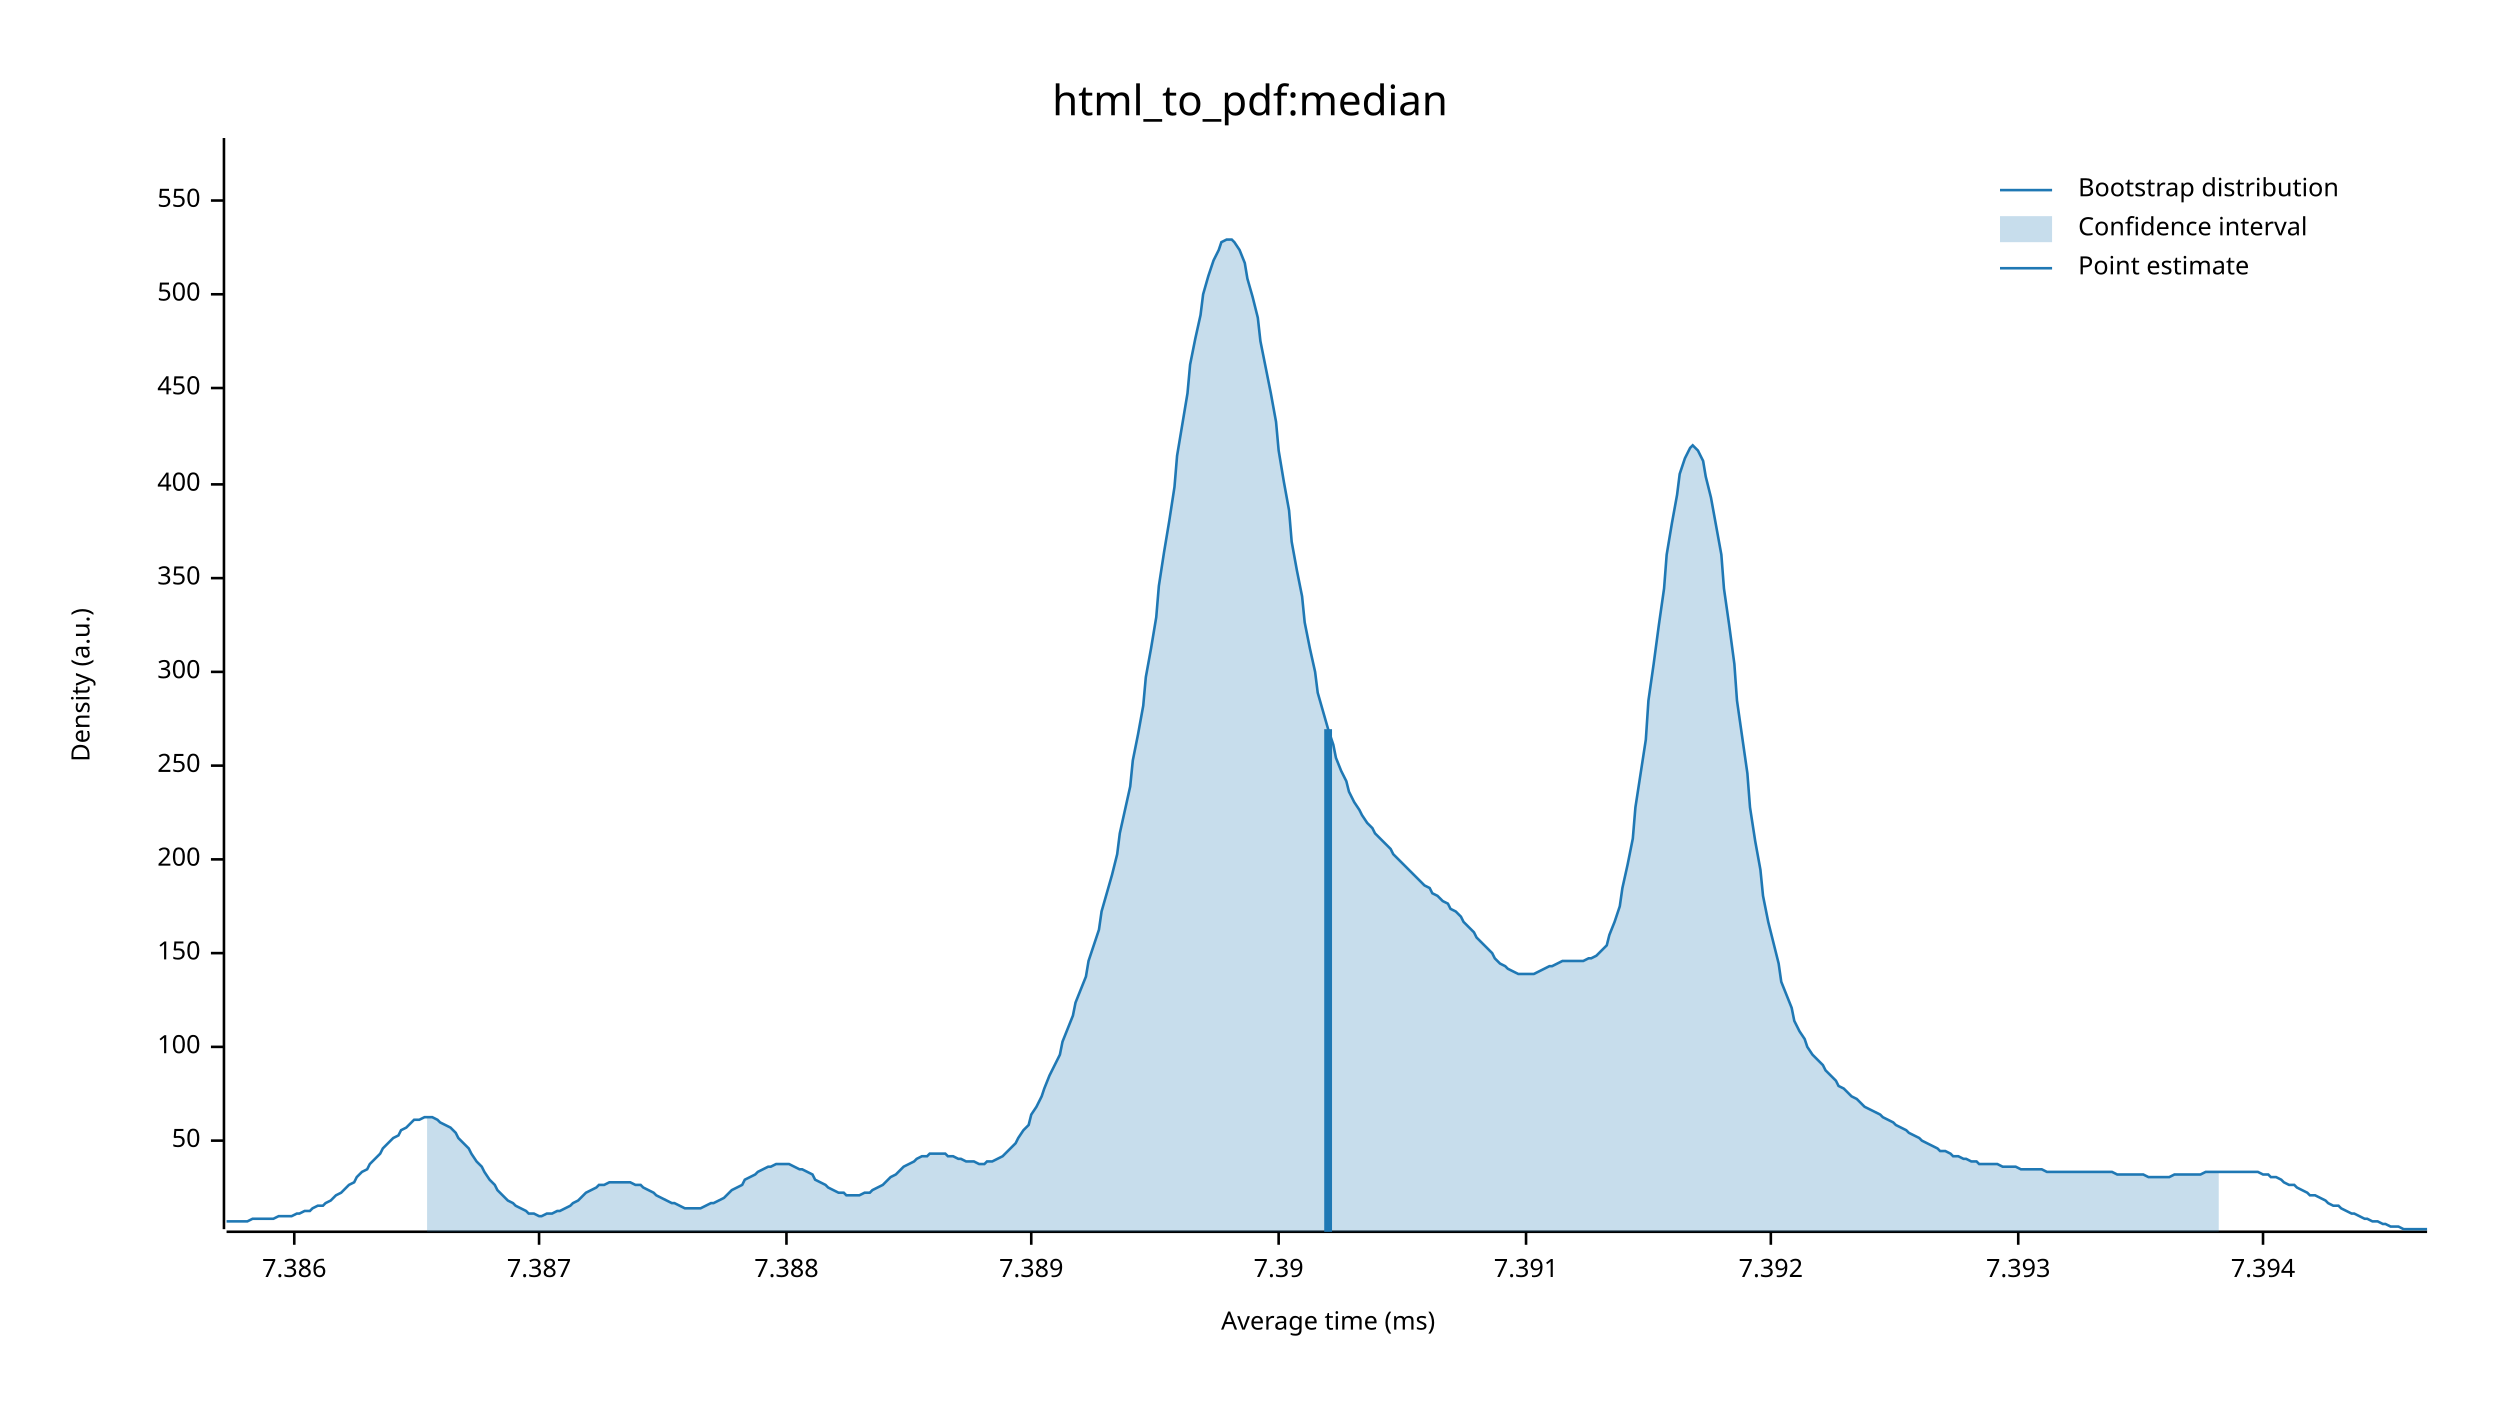
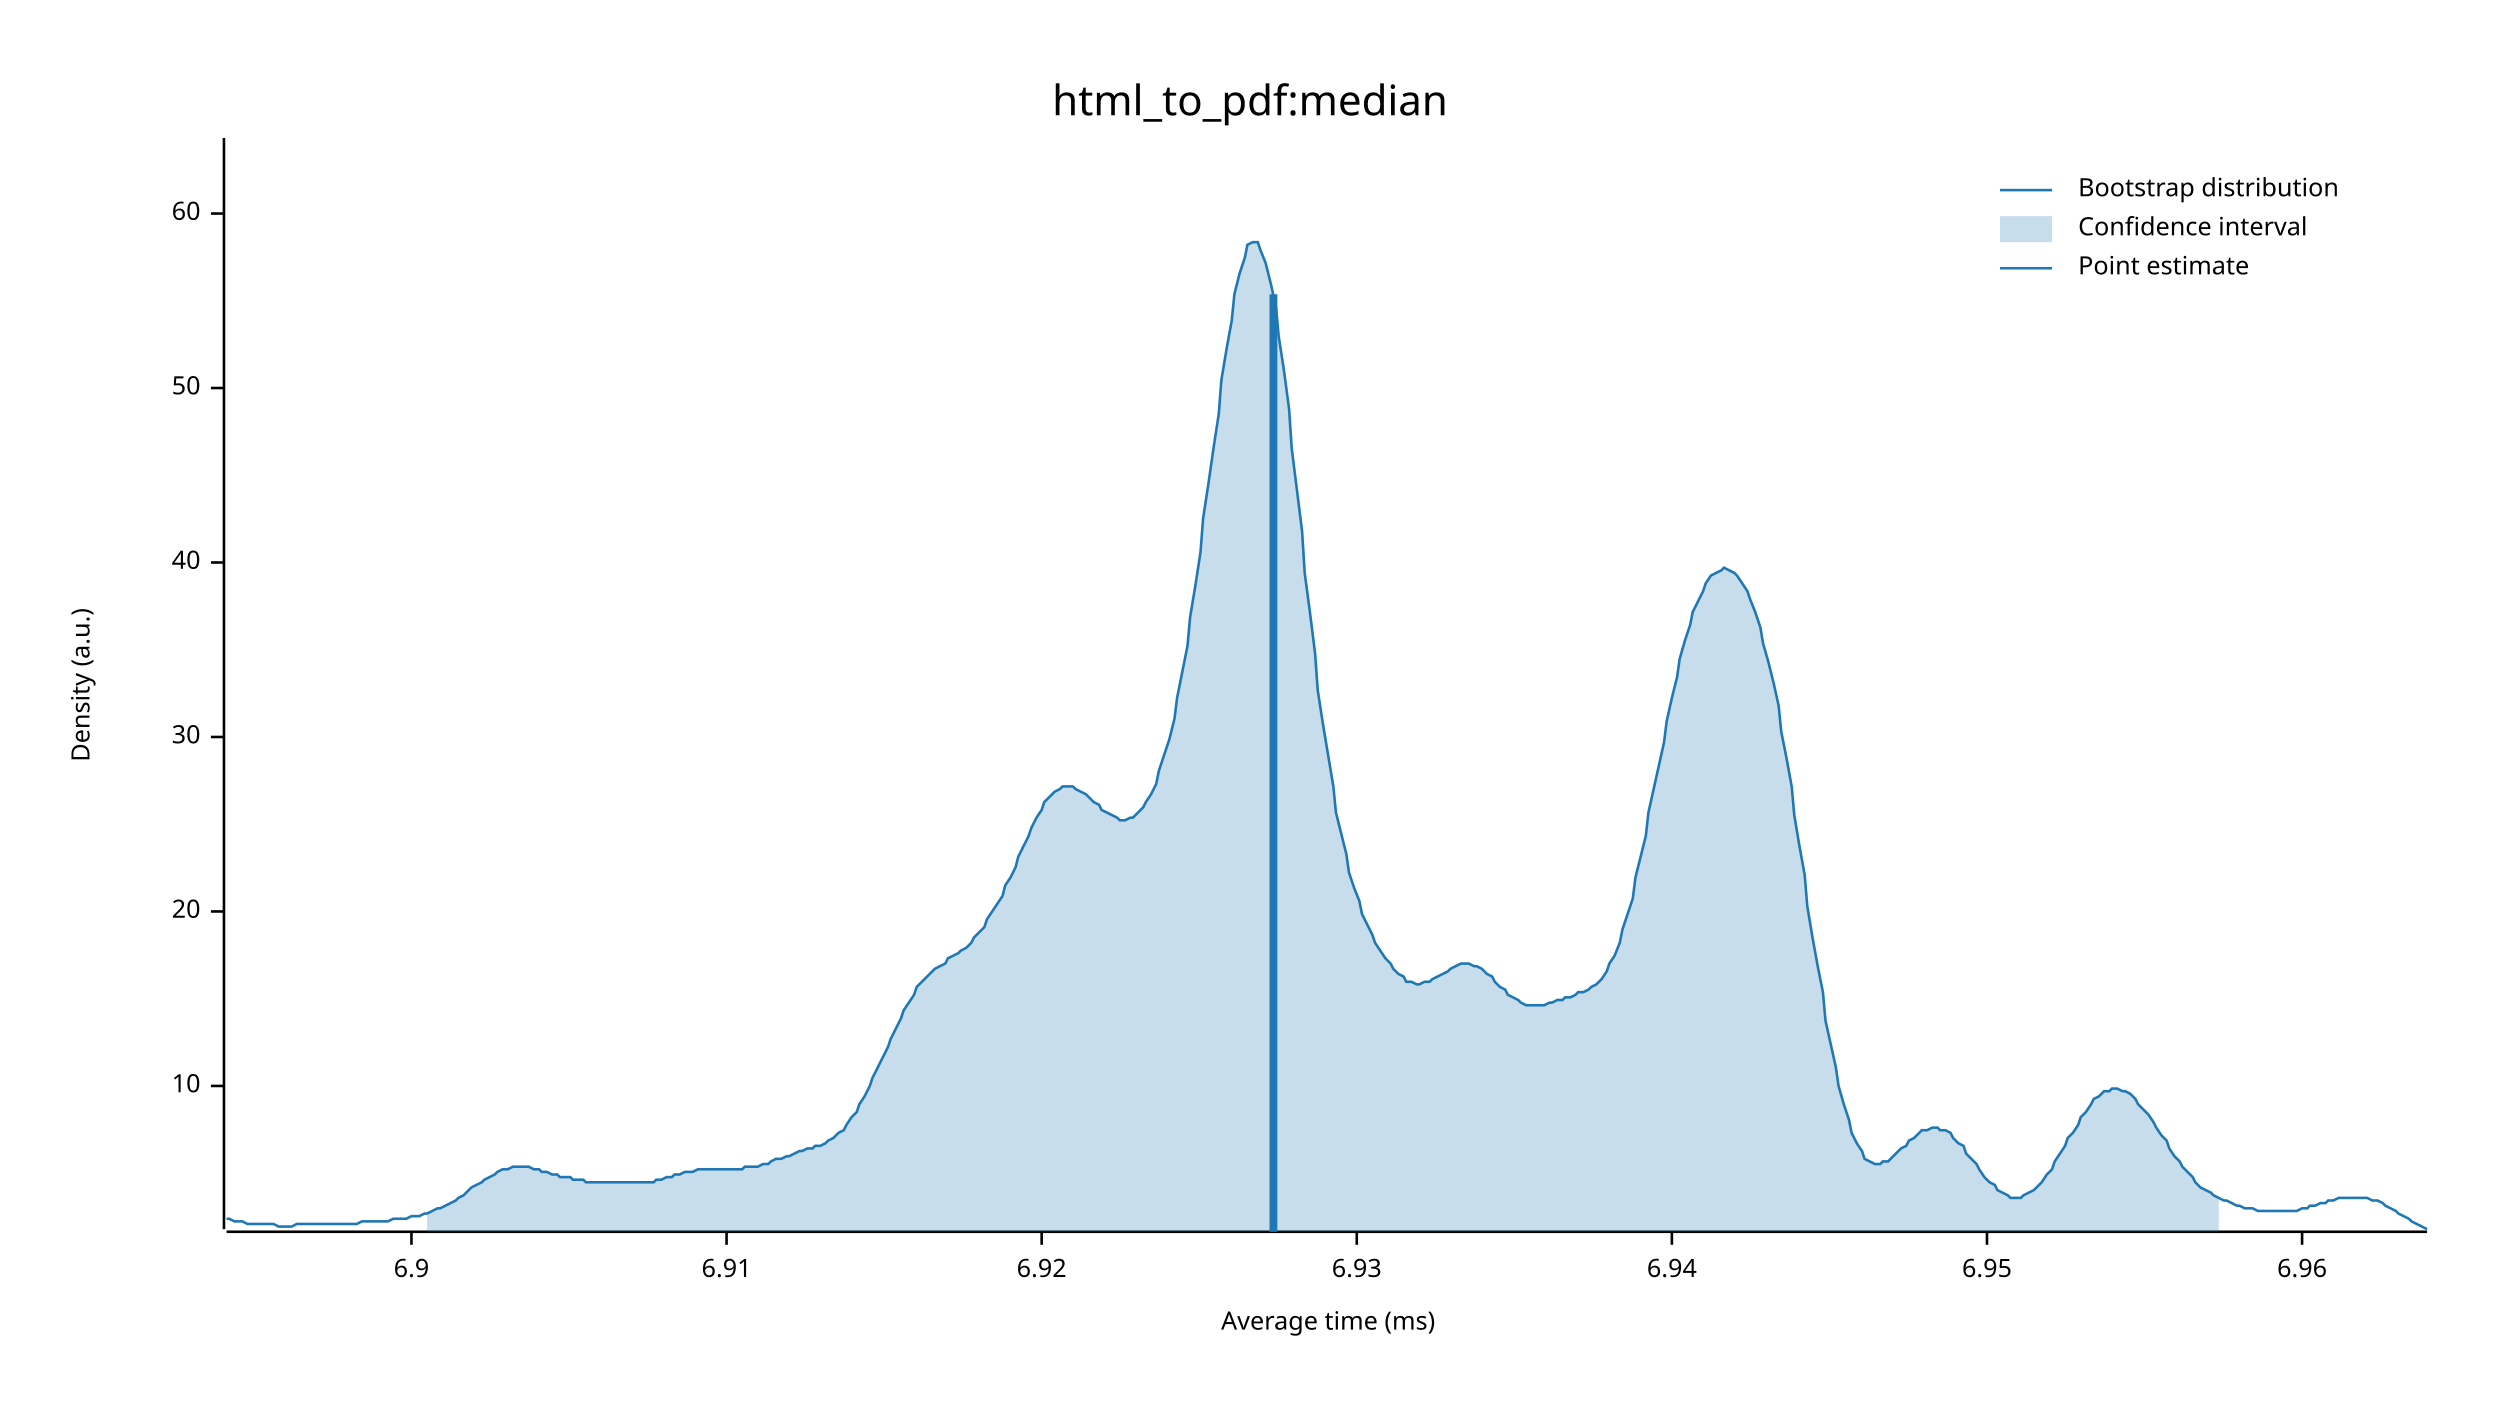
<svg xmlns="http://www.w3.org/2000/svg" width="960" height="540" viewBox="0 0 960 540">
  <text x="480" y="32" dy="0.76em" text-anchor="middle" font-family="sans-serif" font-size="16.129" opacity="1" fill="#000000">
html_to_pdf:median
</text>
  <text x="27" y="263" dy="0.76em" text-anchor="middle" font-family="sans-serif" font-size="9.677" opacity="1" fill="#000000" transform="rotate(270, 27, 263)">
Density (a.u.)
</text>
  <text x="510" y="513" dy="-0.5ex" text-anchor="middle" font-family="sans-serif" font-size="9.677" opacity="1" fill="#000000">
Average time (ms)
</text>
  <polyline fill="none" opacity="1" stroke="#000000" stroke-width="1" points="86,53 86,472 " />
-   <text x="77" y="438" dy="0.5ex" text-anchor="end" font-family="sans-serif" font-size="9.677" opacity="1" fill="#000000">
+   <text x="77" y="417" dy="0.5ex" text-anchor="end" font-family="sans-serif" font-size="9.677" opacity="1" fill="#000000">
+ 10
+ </text>
+   <polyline fill="none" opacity="1" stroke="#000000" stroke-width="1" points="81,417 86,417 " />
+   <text x="77" y="350" dy="0.5ex" text-anchor="end" font-family="sans-serif" font-size="9.677" opacity="1" fill="#000000">
+ 20
+ </text>
+   <polyline fill="none" opacity="1" stroke="#000000" stroke-width="1" points="81,350 86,350 " />
+   <text x="77" y="283" dy="0.5ex" text-anchor="end" font-family="sans-serif" font-size="9.677" opacity="1" fill="#000000">
+ 30
+ </text>
+   <polyline fill="none" opacity="1" stroke="#000000" stroke-width="1" points="81,283 86,283 " />
+   <text x="77" y="216" dy="0.5ex" text-anchor="end" font-family="sans-serif" font-size="9.677" opacity="1" fill="#000000">
+ 40
+ </text>
+   <polyline fill="none" opacity="1" stroke="#000000" stroke-width="1" points="81,216 86,216 " />
+   <text x="77" y="149" dy="0.5ex" text-anchor="end" font-family="sans-serif" font-size="9.677" opacity="1" fill="#000000">
50
</text>
-   <polyline fill="none" opacity="1" stroke="#000000" stroke-width="1" points="81,438 86,438 " />
-   <text x="77" y="402" dy="0.5ex" text-anchor="end" font-family="sans-serif" font-size="9.677" opacity="1" fill="#000000">
- 100
+   <polyline fill="none" opacity="1" stroke="#000000" stroke-width="1" points="81,149 86,149 " />
+   <text x="77" y="82" dy="0.5ex" text-anchor="end" font-family="sans-serif" font-size="9.677" opacity="1" fill="#000000">
+ 60
</text>
-   <polyline fill="none" opacity="1" stroke="#000000" stroke-width="1" points="81,402 86,402 " />
-   <text x="77" y="366" dy="0.5ex" text-anchor="end" font-family="sans-serif" font-size="9.677" opacity="1" fill="#000000">
- 150
+   <polyline fill="none" opacity="1" stroke="#000000" stroke-width="1" points="81,82 86,82 " />
+   <polyline fill="none" opacity="1" stroke="#000000" stroke-width="1" points="87,473 932,473 " />
+   <text x="158" y="483" dy="0.76em" text-anchor="middle" font-family="sans-serif" font-size="9.677" opacity="1" fill="#000000">
+ 6.9
</text>
-   <polyline fill="none" opacity="1" stroke="#000000" stroke-width="1" points="81,366 86,366 " />
-   <text x="77" y="330" dy="0.5ex" text-anchor="end" font-family="sans-serif" font-size="9.677" opacity="1" fill="#000000">
- 200
+   <polyline fill="none" opacity="1" stroke="#000000" stroke-width="1" points="158,473 158,478 " />
+   <text x="279" y="483" dy="0.76em" text-anchor="middle" font-family="sans-serif" font-size="9.677" opacity="1" fill="#000000">
+ 6.91
</text>
-   <polyline fill="none" opacity="1" stroke="#000000" stroke-width="1" points="81,330 86,330 " />
-   <text x="77" y="294" dy="0.5ex" text-anchor="end" font-family="sans-serif" font-size="9.677" opacity="1" fill="#000000">
- 250
+   <polyline fill="none" opacity="1" stroke="#000000" stroke-width="1" points="279,473 279,478 " />
+   <text x="400" y="483" dy="0.76em" text-anchor="middle" font-family="sans-serif" font-size="9.677" opacity="1" fill="#000000">
+ 6.92
</text>
-   <polyline fill="none" opacity="1" stroke="#000000" stroke-width="1" points="81,294 86,294 " />
-   <text x="77" y="258" dy="0.5ex" text-anchor="end" font-family="sans-serif" font-size="9.677" opacity="1" fill="#000000">
- 300
+   <polyline fill="none" opacity="1" stroke="#000000" stroke-width="1" points="400,473 400,478 " />
+   <text x="521" y="483" dy="0.76em" text-anchor="middle" font-family="sans-serif" font-size="9.677" opacity="1" fill="#000000">
+ 6.93
</text>
-   <polyline fill="none" opacity="1" stroke="#000000" stroke-width="1" points="81,258 86,258 " />
-   <text x="77" y="222" dy="0.5ex" text-anchor="end" font-family="sans-serif" font-size="9.677" opacity="1" fill="#000000">
- 350
+   <polyline fill="none" opacity="1" stroke="#000000" stroke-width="1" points="521,473 521,478 " />
+   <text x="642" y="483" dy="0.76em" text-anchor="middle" font-family="sans-serif" font-size="9.677" opacity="1" fill="#000000">
+ 6.94
</text>
-   <polyline fill="none" opacity="1" stroke="#000000" stroke-width="1" points="81,222 86,222 " />
-   <text x="77" y="186" dy="0.5ex" text-anchor="end" font-family="sans-serif" font-size="9.677" opacity="1" fill="#000000">
- 400
+   <polyline fill="none" opacity="1" stroke="#000000" stroke-width="1" points="642,473 642,478 " />
+   <text x="763" y="483" dy="0.76em" text-anchor="middle" font-family="sans-serif" font-size="9.677" opacity="1" fill="#000000">
+ 6.95
</text>
-   <polyline fill="none" opacity="1" stroke="#000000" stroke-width="1" points="81,186 86,186 " />
-   <text x="77" y="149" dy="0.5ex" text-anchor="end" font-family="sans-serif" font-size="9.677" opacity="1" fill="#000000">
- 450
+   <polyline fill="none" opacity="1" stroke="#000000" stroke-width="1" points="763,473 763,478 " />
+   <text x="884" y="483" dy="0.76em" text-anchor="middle" font-family="sans-serif" font-size="9.677" opacity="1" fill="#000000">
+ 6.96
</text>
-   <polyline fill="none" opacity="1" stroke="#000000" stroke-width="1" points="81,149 86,149 " />
-   <text x="77" y="113" dy="0.5ex" text-anchor="end" font-family="sans-serif" font-size="9.677" opacity="1" fill="#000000">
- 500
- </text>
-   <polyline fill="none" opacity="1" stroke="#000000" stroke-width="1" points="81,113 86,113 " />
-   <text x="77" y="77" dy="0.5ex" text-anchor="end" font-family="sans-serif" font-size="9.677" opacity="1" fill="#000000">
- 550
- </text>
-   <polyline fill="none" opacity="1" stroke="#000000" stroke-width="1" points="81,77 86,77 " />
-   <polyline fill="none" opacity="1" stroke="#000000" stroke-width="1" points="87,473 932,473 " />
-   <text x="113" y="483" dy="0.76em" text-anchor="middle" font-family="sans-serif" font-size="9.677" opacity="1" fill="#000000">
- 7.386
- </text>
-   <polyline fill="none" opacity="1" stroke="#000000" stroke-width="1" points="113,473 113,478 " />
-   <text x="207" y="483" dy="0.76em" text-anchor="middle" font-family="sans-serif" font-size="9.677" opacity="1" fill="#000000">
- 7.387
- </text>
-   <polyline fill="none" opacity="1" stroke="#000000" stroke-width="1" points="207,473 207,478 " />
-   <text x="302" y="483" dy="0.76em" text-anchor="middle" font-family="sans-serif" font-size="9.677" opacity="1" fill="#000000">
- 7.388
- </text>
-   <polyline fill="none" opacity="1" stroke="#000000" stroke-width="1" points="302,473 302,478 " />
-   <text x="396" y="483" dy="0.76em" text-anchor="middle" font-family="sans-serif" font-size="9.677" opacity="1" fill="#000000">
- 7.389
- </text>
-   <polyline fill="none" opacity="1" stroke="#000000" stroke-width="1" points="396,473 396,478 " />
-   <text x="491" y="483" dy="0.76em" text-anchor="middle" font-family="sans-serif" font-size="9.677" opacity="1" fill="#000000">
- 7.39
- </text>
-   <polyline fill="none" opacity="1" stroke="#000000" stroke-width="1" points="491,473 491,478 " />
-   <text x="586" y="483" dy="0.76em" text-anchor="middle" font-family="sans-serif" font-size="9.677" opacity="1" fill="#000000">
- 7.391
- </text>
-   <polyline fill="none" opacity="1" stroke="#000000" stroke-width="1" points="586,473 586,478 " />
-   <text x="680" y="483" dy="0.76em" text-anchor="middle" font-family="sans-serif" font-size="9.677" opacity="1" fill="#000000">
- 7.392
- </text>
-   <polyline fill="none" opacity="1" stroke="#000000" stroke-width="1" points="680,473 680,478 " />
-   <text x="775" y="483" dy="0.76em" text-anchor="middle" font-family="sans-serif" font-size="9.677" opacity="1" fill="#000000">
- 7.393
- </text>
-   <polyline fill="none" opacity="1" stroke="#000000" stroke-width="1" points="775,473 775,478 " />
-   <text x="869" y="483" dy="0.76em" text-anchor="middle" font-family="sans-serif" font-size="9.677" opacity="1" fill="#000000">
- 7.394
- </text>
-   <polyline fill="none" opacity="1" stroke="#000000" stroke-width="1" points="869,473 869,478 " />
-   <polyline fill="none" opacity="1" stroke="#1F78B4" stroke-width="1" points="87,469 88,469 90,469 92,469 93,469 95,469 97,468 98,468 100,468 102,468 103,468 105,468 107,467 109,467 110,467 112,467 114,466 115,466 117,465 119,465 120,464 122,463 124,463 125,462 127,461 129,459 131,458 132,457 134,455 136,454 137,452 139,450 141,449 142,447 144,445 146,443 147,441 149,439 151,437 153,436 154,434 156,433 158,431 159,430 161,430 163,429 164,429 166,429 168,430 169,431 171,432 173,433 175,435 176,437 178,439 180,441 181,443 183,446 185,448 186,450 188,453 190,455 191,457 193,459 195,461 197,462 198,463 200,464 202,465 203,466 205,466 207,467 208,467 210,466 212,466 214,465 215,465 217,464 219,463 220,462 222,461 224,459 225,458 227,457 229,456 230,455 232,455 234,454 236,454 237,454 239,454 241,454 242,454 244,455 246,455 247,456 249,457 251,458 252,459 254,460 256,461 258,462 259,462 261,463 263,464 264,464 266,464 268,464 269,464 271,463 273,462 274,462 276,461 278,460 280,458 281,457 283,456 285,455 286,453 288,452 290,451 291,450 293,449 295,448 296,448 298,447 300,447 302,447 303,447 305,448 307,449 308,449 310,450 312,451 313,453 315,454 317,455 318,456 320,457 322,458 324,458 325,459 327,459 329,459 330,459 332,458 334,458 335,457 337,456 339,455 341,453 342,452 344,451 346,449 347,448 349,447 351,446 352,445 354,444 356,444 357,443 359,443 361,443 363,443 364,444 366,444 368,445 369,445 371,446 373,446 374,446 376,447 378,447 379,446 381,446 383,445 385,444 386,443 388,441 390,439 391,437 393,434 395,432 396,428 398,425 400,421 401,418 403,413 405,409 407,405 408,400 410,395 412,390 413,385 415,380 417,375 418,369 420,363 422,357 423,350 425,343 427,336 429,328 430,320 432,311 434,302 435,292 437,282 439,271 440,260 442,249 444,237 445,225 447,212 449,200 451,187 452,175 454,163 456,151 457,140 459,130 461,121 462,113 464,106 466,100 468,96 469,93 471,92 473,92 474,93 476,96 478,101 479,107 481,114 483,122 484,131 486,141 488,151 490,162 491,173 493,185 495,196 496,208 498,219 500,229 501,239 503,249 505,258 506,266 508,273 510,280 512,286 513,291 515,296 517,300 518,304 520,308 522,311 523,313 525,316 527,318 528,320 530,322 532,324 534,326 535,328 537,330 539,332 540,333 542,335 544,337 545,338 547,340 549,341 550,343 552,344 554,346 556,347 557,349 559,350 561,352 562,354 564,356 566,358 567,360 569,362 571,364 573,366 574,368 576,370 578,371 579,372 581,373 583,374 584,374 586,374 588,374 589,374 591,373 593,372 595,371 596,371 598,370 600,369 601,369 603,369 605,369 606,369 608,369 610,368 611,368 613,367 615,365 617,363 618,359 620,354 622,348 623,341 625,332 627,322 628,310 630,297 632,284 633,269 635,255 637,240 639,226 640,213 642,201 644,190 645,182 647,176 649,172 650,171 652,173 654,177 655,183 657,191 659,202 661,213 662,226 664,240 666,255 667,269 669,283 671,297 672,310 674,323 676,334 677,344 679,354 681,362 683,370 684,377 686,382 688,387 689,392 691,396 693,399 694,402 696,405 698,407 700,409 701,411 703,413 705,415 706,417 708,418 710,420 711,421 713,422 715,424 716,425 718,426 720,427 722,428 723,429 725,430 727,431 728,432 730,433 732,434 733,435 735,436 737,437 738,438 740,439 742,440 744,441 745,442 747,442 749,443 750,444 752,444 754,445 755,445 757,446 759,446 760,447 762,447 764,447 766,447 767,447 769,448 771,448 772,448 774,448 776,449 777,449 779,449 781,449 782,449 784,449 786,450 788,450 789,450 791,450 793,450 794,450 796,450 798,450 799,450 801,450 803,450 804,450 806,450 808,450 810,450 811,450 813,451 815,451 816,451 818,451 820,451 821,451 823,451 825,452 827,452 828,452 830,452 832,452 833,452 835,451 837,451 838,451 840,451 842,451 843,451 845,451 847,450 849,450 850,450 852,450 854,450 855,450 857,450 859,450 860,450 862,450 864,450 865,450 867,450 869,451 871,451 872,452 874,452 876,453 877,454 879,455 881,455 882,456 884,457 886,458 887,459 889,459 891,460 893,461 894,462 896,463 898,463 899,464 901,465 903,466 904,466 906,467 908,468 909,468 911,469 913,469 915,470 916,470 918,471 920,471 921,471 923,472 925,472 926,472 928,472 930,472 932,472 " />
-   <polygon opacity="0.25" fill="#1F78B4" points="164,429 166,429 168,430 169,431 171,432 173,433 175,435 176,437 178,439 180,441 181,443 183,446 185,448 186,450 188,453 190,455 191,457 193,459 195,461 197,462 198,463 200,464 202,465 203,466 205,466 207,467 208,467 210,466 212,466 214,465 215,465 217,464 219,463 220,462 222,461 224,459 225,458 227,457 229,456 230,455 232,455 234,454 236,454 237,454 239,454 241,454 242,454 244,455 246,455 247,456 249,457 251,458 252,459 254,460 256,461 258,462 259,462 261,463 263,464 264,464 266,464 268,464 269,464 271,463 273,462 274,462 276,461 278,460 280,458 281,457 283,456 285,455 286,453 288,452 290,451 291,450 293,449 295,448 296,448 298,447 300,447 302,447 303,447 305,448 307,449 308,449 310,450 312,451 313,453 315,454 317,455 318,456 320,457 322,458 324,458 325,459 327,459 329,459 330,459 332,458 334,458 335,457 337,456 339,455 341,453 342,452 344,451 346,449 347,448 349,447 351,446 352,445 354,444 356,444 357,443 359,443 361,443 363,443 364,444 366,444 368,445 369,445 371,446 373,446 374,446 376,447 378,447 379,446 381,446 383,445 385,444 386,443 388,441 390,439 391,437 393,434 395,432 396,428 398,425 400,421 401,418 403,413 405,409 407,405 408,400 410,395 412,390 413,385 415,380 417,375 418,369 420,363 422,357 423,350 425,343 427,336 429,328 430,320 432,311 434,302 435,292 437,282 439,271 440,260 442,249 444,237 445,225 447,212 449,200 451,187 452,175 454,163 456,151 457,140 459,130 461,121 462,113 464,106 466,100 468,96 469,93 471,92 473,92 474,93 476,96 478,101 479,107 481,114 483,122 484,131 486,141 488,151 490,162 491,173 493,185 495,196 496,208 498,219 500,229 501,239 503,249 505,258 506,266 508,273 510,280 512,286 513,291 515,296 517,300 518,304 520,308 522,311 523,313 525,316 527,318 528,320 530,322 532,324 534,326 535,328 537,330 539,332 540,333 542,335 544,337 545,338 547,340 549,341 550,343 552,344 554,346 556,347 557,349 559,350 561,352 562,354 564,356 566,358 567,360 569,362 571,364 573,366 574,368 576,370 578,371 579,372 581,373 583,374 584,374 586,374 588,374 589,374 591,373 593,372 595,371 596,371 598,370 600,369 601,369 603,369 605,369 606,369 608,369 610,368 611,368 613,367 615,365 617,363 618,359 620,354 622,348 623,341 625,332 627,322 628,310 630,297 632,284 633,269 635,255 637,240 639,226 640,213 642,201 644,190 645,182 647,176 649,172 650,171 652,173 654,177 655,183 657,191 659,202 661,213 662,226 664,240 666,255 667,269 669,283 671,297 672,310 674,323 676,334 677,344 679,354 681,362 683,370 684,377 686,382 688,387 689,392 691,396 693,399 694,402 696,405 698,407 700,409 701,411 703,413 705,415 706,417 708,418 710,420 711,421 713,422 715,424 716,425 718,426 720,427 722,428 723,429 725,430 727,431 728,432 730,433 732,434 733,435 735,436 737,437 738,438 740,439 742,440 744,441 745,442 747,442 749,443 750,444 752,444 754,445 755,445 757,446 759,446 760,447 762,447 764,447 766,447 767,447 769,448 771,448 772,448 774,448 776,449 777,449 779,449 781,449 782,449 784,449 786,450 788,450 789,450 791,450 793,450 794,450 796,450 798,450 799,450 801,450 803,450 804,450 806,450 808,450 810,450 811,450 813,451 815,451 816,451 818,451 820,451 821,451 823,451 825,452 827,452 828,452 830,452 832,452 833,452 835,451 837,451 838,451 840,451 842,451 843,451 845,451 847,450 849,450 850,450 852,450 852,473 164,473 " />
-   <polyline fill="none" opacity="1" stroke="#1F78B4" stroke-width="3" points="510,473 510,280 " />
+   <polyline fill="none" opacity="1" stroke="#000000" stroke-width="1" points="884,473 884,478 " />
+   <polyline fill="none" opacity="1" stroke="#1F78B4" stroke-width="1" points="87,468 88,468 90,469 92,469 93,469 95,470 97,470 98,470 100,470 102,470 103,470 105,470 107,471 109,471 110,471 112,471 114,470 115,470 117,470 119,470 120,470 122,470 124,470 125,470 127,470 129,470 131,470 132,470 134,470 136,470 137,470 139,469 141,469 142,469 144,469 146,469 147,469 149,469 151,468 153,468 154,468 156,468 158,467 159,467 161,467 163,466 164,466 166,465 168,464 169,464 171,463 173,462 175,461 176,460 178,459 180,457 181,456 183,455 185,454 186,453 188,452 190,451 191,450 193,449 195,449 197,448 198,448 200,448 202,448 203,448 205,449 207,449 208,450 210,450 212,451 214,451 215,452 217,452 219,452 220,453 222,453 224,453 225,454 227,454 229,454 230,454 232,454 234,454 236,454 237,454 239,454 241,454 242,454 244,454 246,454 247,454 249,454 251,454 252,453 254,453 256,452 258,452 259,451 261,451 263,450 264,450 266,450 268,449 269,449 271,449 273,449 274,449 276,449 278,449 280,449 281,449 283,449 285,449 286,448 288,448 290,448 291,448 293,447 295,447 296,446 298,445 300,445 302,444 303,444 305,443 307,442 308,442 310,441 312,441 313,440 315,440 317,439 318,438 320,437 322,435 324,434 325,432 327,429 329,427 330,424 332,421 334,417 335,414 337,410 339,406 341,402 342,399 344,395 346,391 347,388 349,385 351,382 352,379 354,377 356,375 357,374 359,372 361,371 363,370 364,368 366,367 368,366 369,365 371,364 373,362 374,360 376,358 378,356 379,353 381,350 383,347 385,344 386,340 388,337 390,333 391,329 393,325 395,321 396,318 398,314 400,311 401,308 403,306 405,304 407,303 408,302 410,302 412,302 413,303 415,304 417,305 418,306 420,308 422,309 423,311 425,312 427,313 429,314 430,315 432,315 434,314 435,314 437,312 439,310 440,308 442,305 444,301 445,296 447,290 449,284 451,276 452,268 454,258 456,248 457,237 459,225 461,212 462,199 464,186 466,172 468,159 469,146 471,134 473,123 474,113 476,105 478,99 479,94 481,93 483,93 484,96 486,101 488,109 490,118 491,129 493,142 495,157 496,172 498,188 500,204 501,220 503,235 505,251 506,265 508,278 510,290 512,302 513,312 515,320 517,328 518,335 520,341 522,346 523,351 525,355 527,359 528,362 530,365 532,368 534,370 535,372 537,374 539,375 540,377 542,377 544,378 545,378 547,377 549,377 550,376 552,375 554,374 556,373 557,372 559,371 561,370 562,370 564,370 566,371 567,371 569,372 571,374 573,375 574,377 576,379 578,380 579,382 581,383 583,384 584,385 586,386 588,386 589,386 591,386 593,386 595,385 596,385 598,384 600,384 601,383 603,383 605,382 606,381 608,381 610,380 611,379 613,378 615,376 617,373 618,370 620,367 622,362 623,357 625,351 627,345 628,337 630,329 632,321 633,312 635,303 637,294 639,285 640,277 642,268 644,260 645,253 647,246 649,240 650,235 652,231 654,227 655,224 657,221 659,220 661,219 662,218 664,219 666,220 667,221 669,224 671,227 672,230 674,235 676,241 677,247 679,254 681,262 683,271 684,281 686,291 688,302 689,313 691,325 693,336 694,348 696,360 698,371 700,381 701,392 703,401 705,410 706,417 708,424 710,430 711,435 713,439 715,442 716,445 718,446 720,447 722,447 723,446 725,446 727,444 728,443 730,441 732,440 733,438 735,437 737,435 738,434 740,434 742,433 744,433 745,434 747,434 749,435 750,437 752,439 754,440 755,443 757,445 759,447 760,449 762,452 764,454 766,455 767,457 769,458 771,459 772,460 774,460 776,460 777,459 779,458 781,457 782,456 784,454 786,451 788,449 789,446 791,443 793,440 794,437 796,435 798,432 799,429 801,427 803,424 804,422 806,421 808,419 810,419 811,418 813,418 815,419 816,419 818,420 820,422 821,424 823,426 825,428 827,431 828,433 830,436 832,438 833,441 835,444 837,446 838,448 840,450 842,452 843,454 845,456 847,457 849,458 850,459 852,460 854,461 855,461 857,462 859,463 860,463 862,464 864,464 865,464 867,465 869,465 871,465 872,465 874,465 876,465 877,465 879,465 881,465 882,465 884,464 886,464 887,463 889,463 891,462 893,462 894,461 896,461 898,460 899,460 901,460 903,460 904,460 906,460 908,460 909,460 911,461 913,461 915,462 916,463 918,464 920,465 921,466 923,467 925,468 926,469 928,470 930,471 932,472 " />
+   <polygon opacity="0.25" fill="#1F78B4" points="164,466 166,465 168,464 169,464 171,463 173,462 175,461 176,460 178,459 180,457 181,456 183,455 185,454 186,453 188,452 190,451 191,450 193,449 195,449 197,448 198,448 200,448 202,448 203,448 205,449 207,449 208,450 210,450 212,451 214,451 215,452 217,452 219,452 220,453 222,453 224,453 225,454 227,454 229,454 230,454 232,454 234,454 236,454 237,454 239,454 241,454 242,454 244,454 246,454 247,454 249,454 251,454 252,453 254,453 256,452 258,452 259,451 261,451 263,450 264,450 266,450 268,449 269,449 271,449 273,449 274,449 276,449 278,449 280,449 281,449 283,449 285,449 286,448 288,448 290,448 291,448 293,447 295,447 296,446 298,445 300,445 302,444 303,444 305,443 307,442 308,442 310,441 312,441 313,440 315,440 317,439 318,438 320,437 322,435 324,434 325,432 327,429 329,427 330,424 332,421 334,417 335,414 337,410 339,406 341,402 342,399 344,395 346,391 347,388 349,385 351,382 352,379 354,377 356,375 357,374 359,372 361,371 363,370 364,368 366,367 368,366 369,365 371,364 373,362 374,360 376,358 378,356 379,353 381,350 383,347 385,344 386,340 388,337 390,333 391,329 393,325 395,321 396,318 398,314 400,311 401,308 403,306 405,304 407,303 408,302 410,302 412,302 413,303 415,304 417,305 418,306 420,308 422,309 423,311 425,312 427,313 429,314 430,315 432,315 434,314 435,314 437,312 439,310 440,308 442,305 444,301 445,296 447,290 449,284 451,276 452,268 454,258 456,248 457,237 459,225 461,212 462,199 464,186 466,172 468,159 469,146 471,134 473,123 474,113 476,105 478,99 479,94 481,93 483,93 484,96 486,101 488,109 490,118 491,129 493,142 495,157 496,172 498,188 500,204 501,220 503,235 505,251 506,265 508,278 510,290 512,302 513,312 515,320 517,328 518,335 520,341 522,346 523,351 525,355 527,359 528,362 530,365 532,368 534,370 535,372 537,374 539,375 540,377 542,377 544,378 545,378 547,377 549,377 550,376 552,375 554,374 556,373 557,372 559,371 561,370 562,370 564,370 566,371 567,371 569,372 571,374 573,375 574,377 576,379 578,380 579,382 581,383 583,384 584,385 586,386 588,386 589,386 591,386 593,386 595,385 596,385 598,384 600,384 601,383 603,383 605,382 606,381 608,381 610,380 611,379 613,378 615,376 617,373 618,370 620,367 622,362 623,357 625,351 627,345 628,337 630,329 632,321 633,312 635,303 637,294 639,285 640,277 642,268 644,260 645,253 647,246 649,240 650,235 652,231 654,227 655,224 657,221 659,220 661,219 662,218 664,219 666,220 667,221 669,224 671,227 672,230 674,235 676,241 677,247 679,254 681,262 683,271 684,281 686,291 688,302 689,313 691,325 693,336 694,348 696,360 698,371 700,381 701,392 703,401 705,410 706,417 708,424 710,430 711,435 713,439 715,442 716,445 718,446 720,447 722,447 723,446 725,446 727,444 728,443 730,441 732,440 733,438 735,437 737,435 738,434 740,434 742,433 744,433 745,434 747,434 749,435 750,437 752,439 754,440 755,443 757,445 759,447 760,449 762,452 764,454 766,455 767,457 769,458 771,459 772,460 774,460 776,460 777,459 779,458 781,457 782,456 784,454 786,451 788,449 789,446 791,443 793,440 794,437 796,435 798,432 799,429 801,427 803,424 804,422 806,421 808,419 810,419 811,418 813,418 815,419 816,419 818,420 820,422 821,424 823,426 825,428 827,431 828,433 830,436 832,438 833,441 835,444 837,446 838,448 840,450 842,452 843,454 845,456 847,457 849,458 850,459 852,460 852,473 164,473 " />
+   <polyline fill="none" opacity="1" stroke="#1F78B4" stroke-width="3" points="489,473 489,113 " />
  <text x="798" y="68" dy="0.76em" text-anchor="start" font-family="sans-serif" font-size="9.677" opacity="1" fill="#000000">
Bootstrap distribution
</text>
  <text x="798" y="83" dy="0.76em" text-anchor="start" font-family="sans-serif" font-size="9.677" opacity="1" fill="#000000">
Confidence interval
</text>
  <text x="798" y="98" dy="0.76em" text-anchor="start" font-family="sans-serif" font-size="9.677" opacity="1" fill="#000000">
Point estimate
</text>
  <polyline fill="none" opacity="1" stroke="#1F78B4" stroke-width="1" points="768,73 788,73 " />
  <rect x="768" y="83" width="20" height="10" opacity="0.25" fill="#1F78B4" stroke="none" />
  <polyline fill="none" opacity="1" stroke="#1F78B4" stroke-width="1" points="768,103 788,103 " />
</svg>
